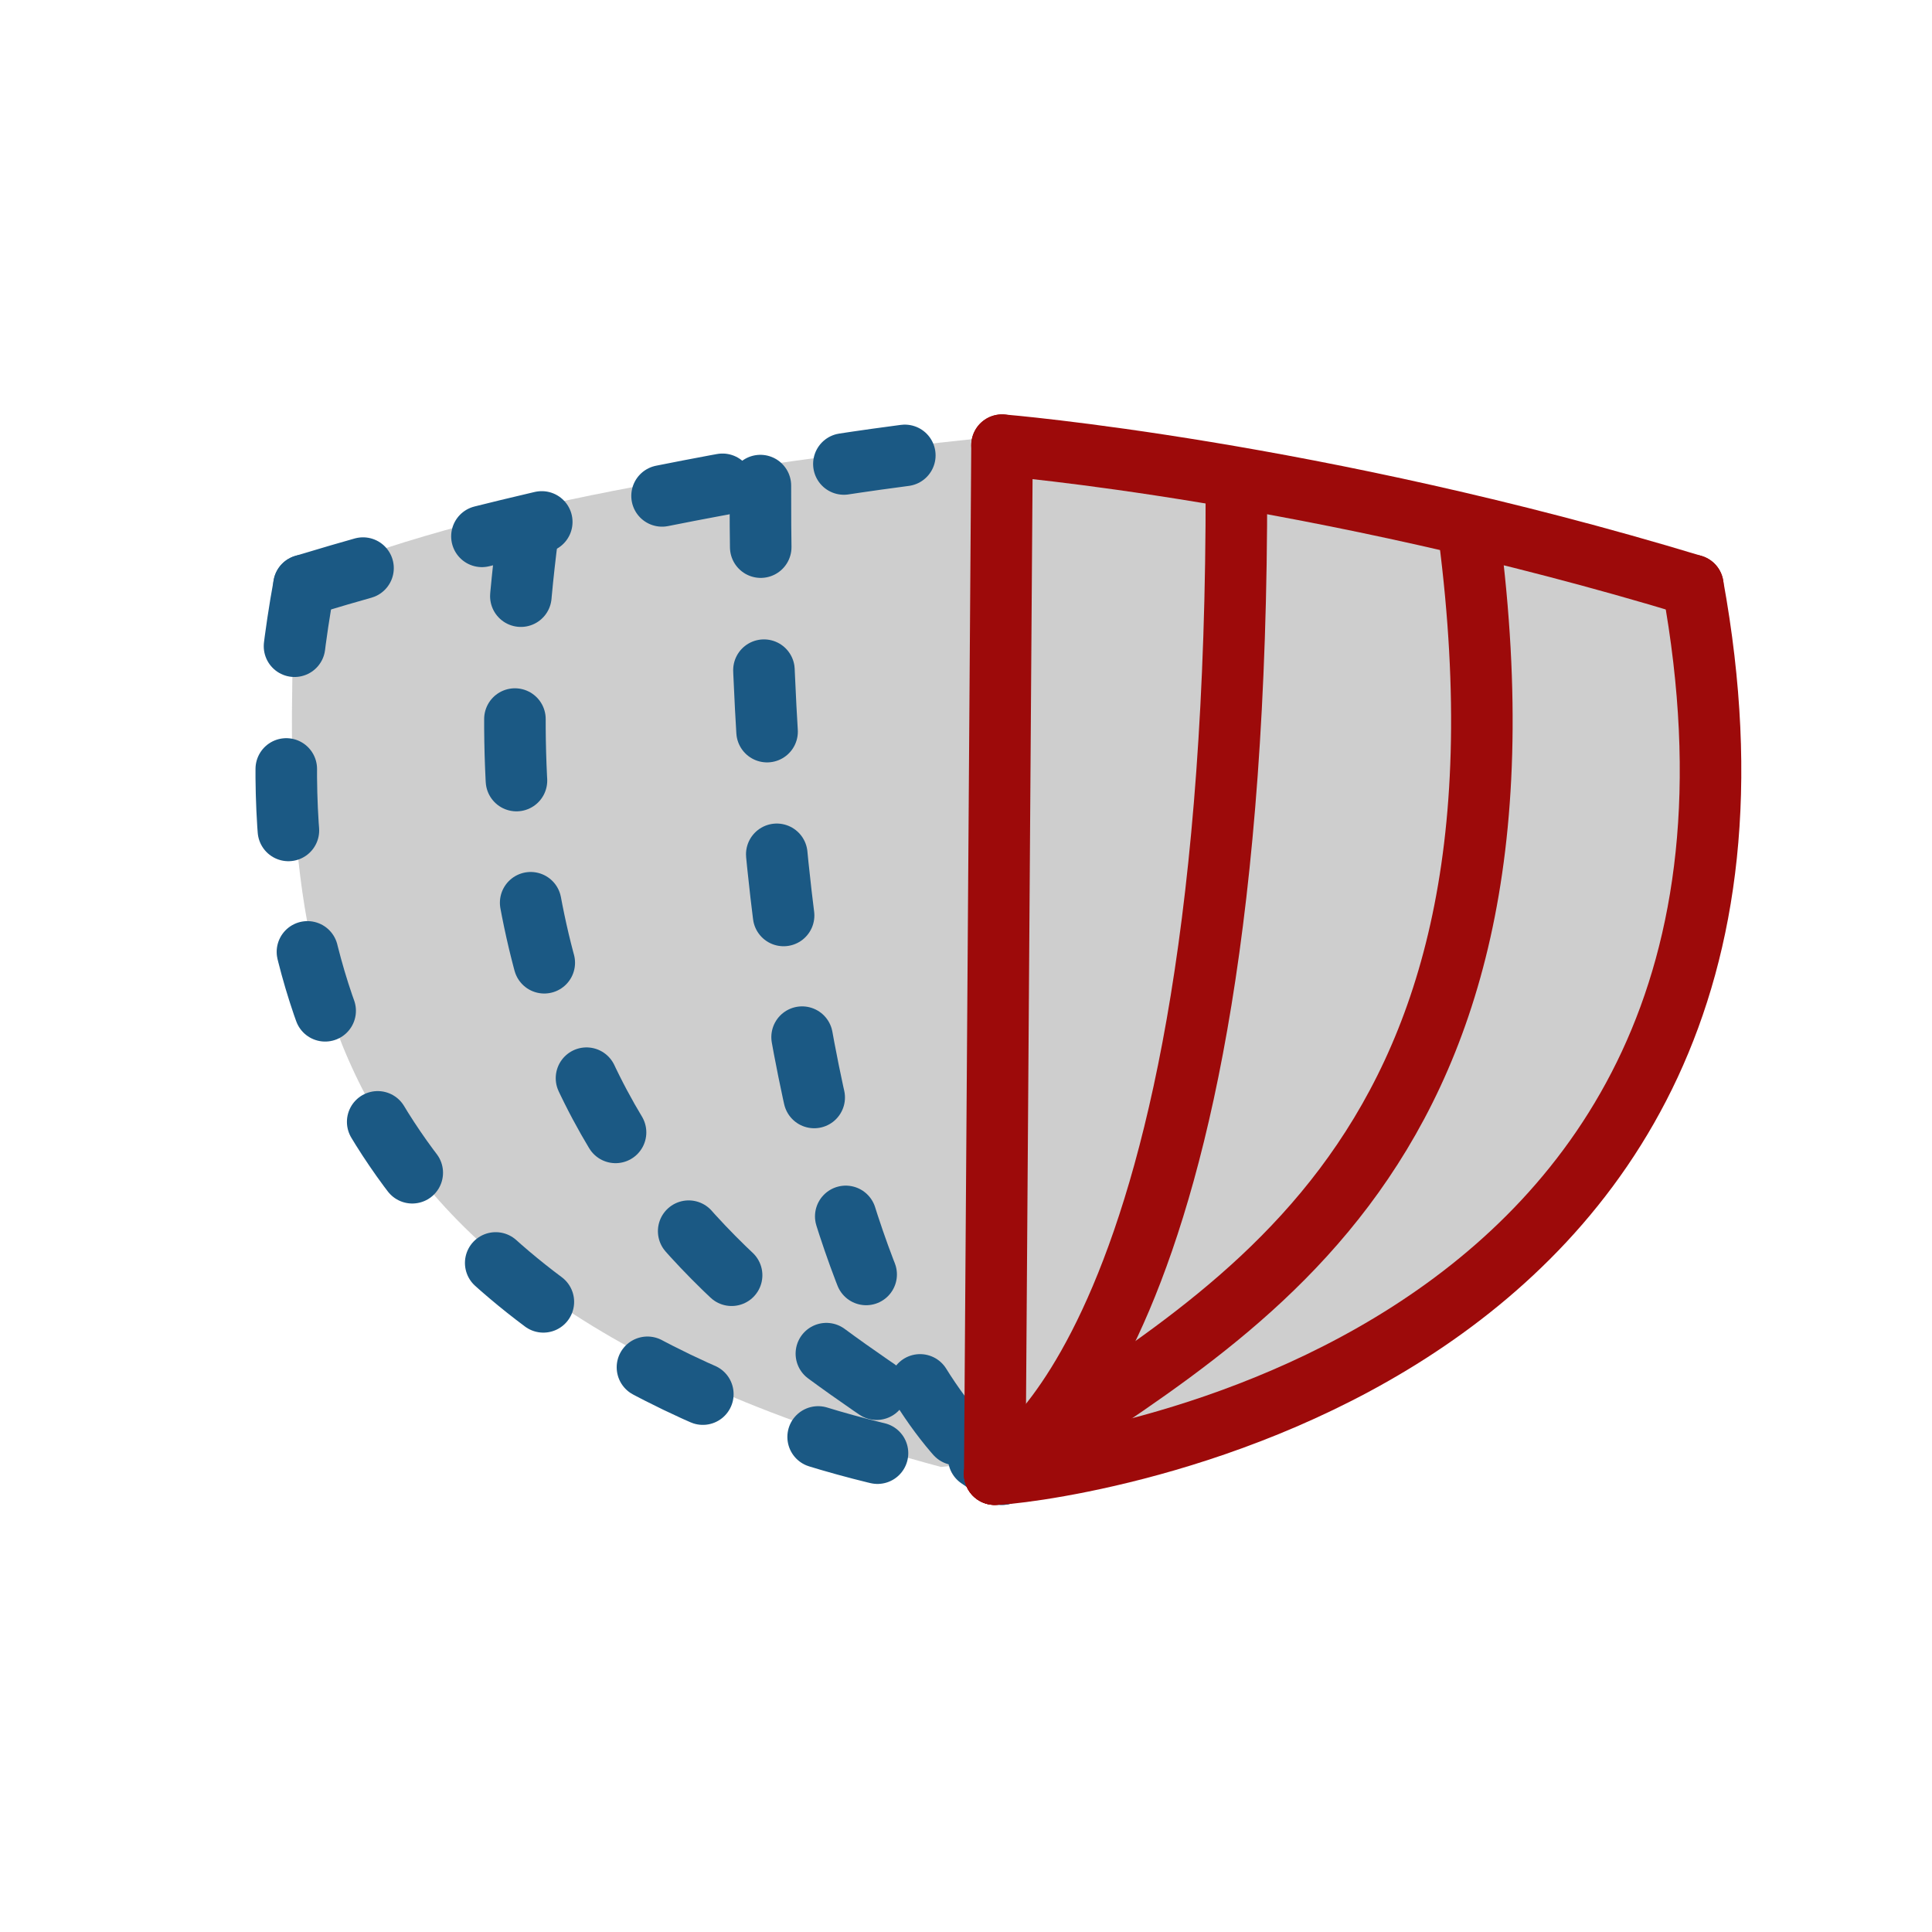
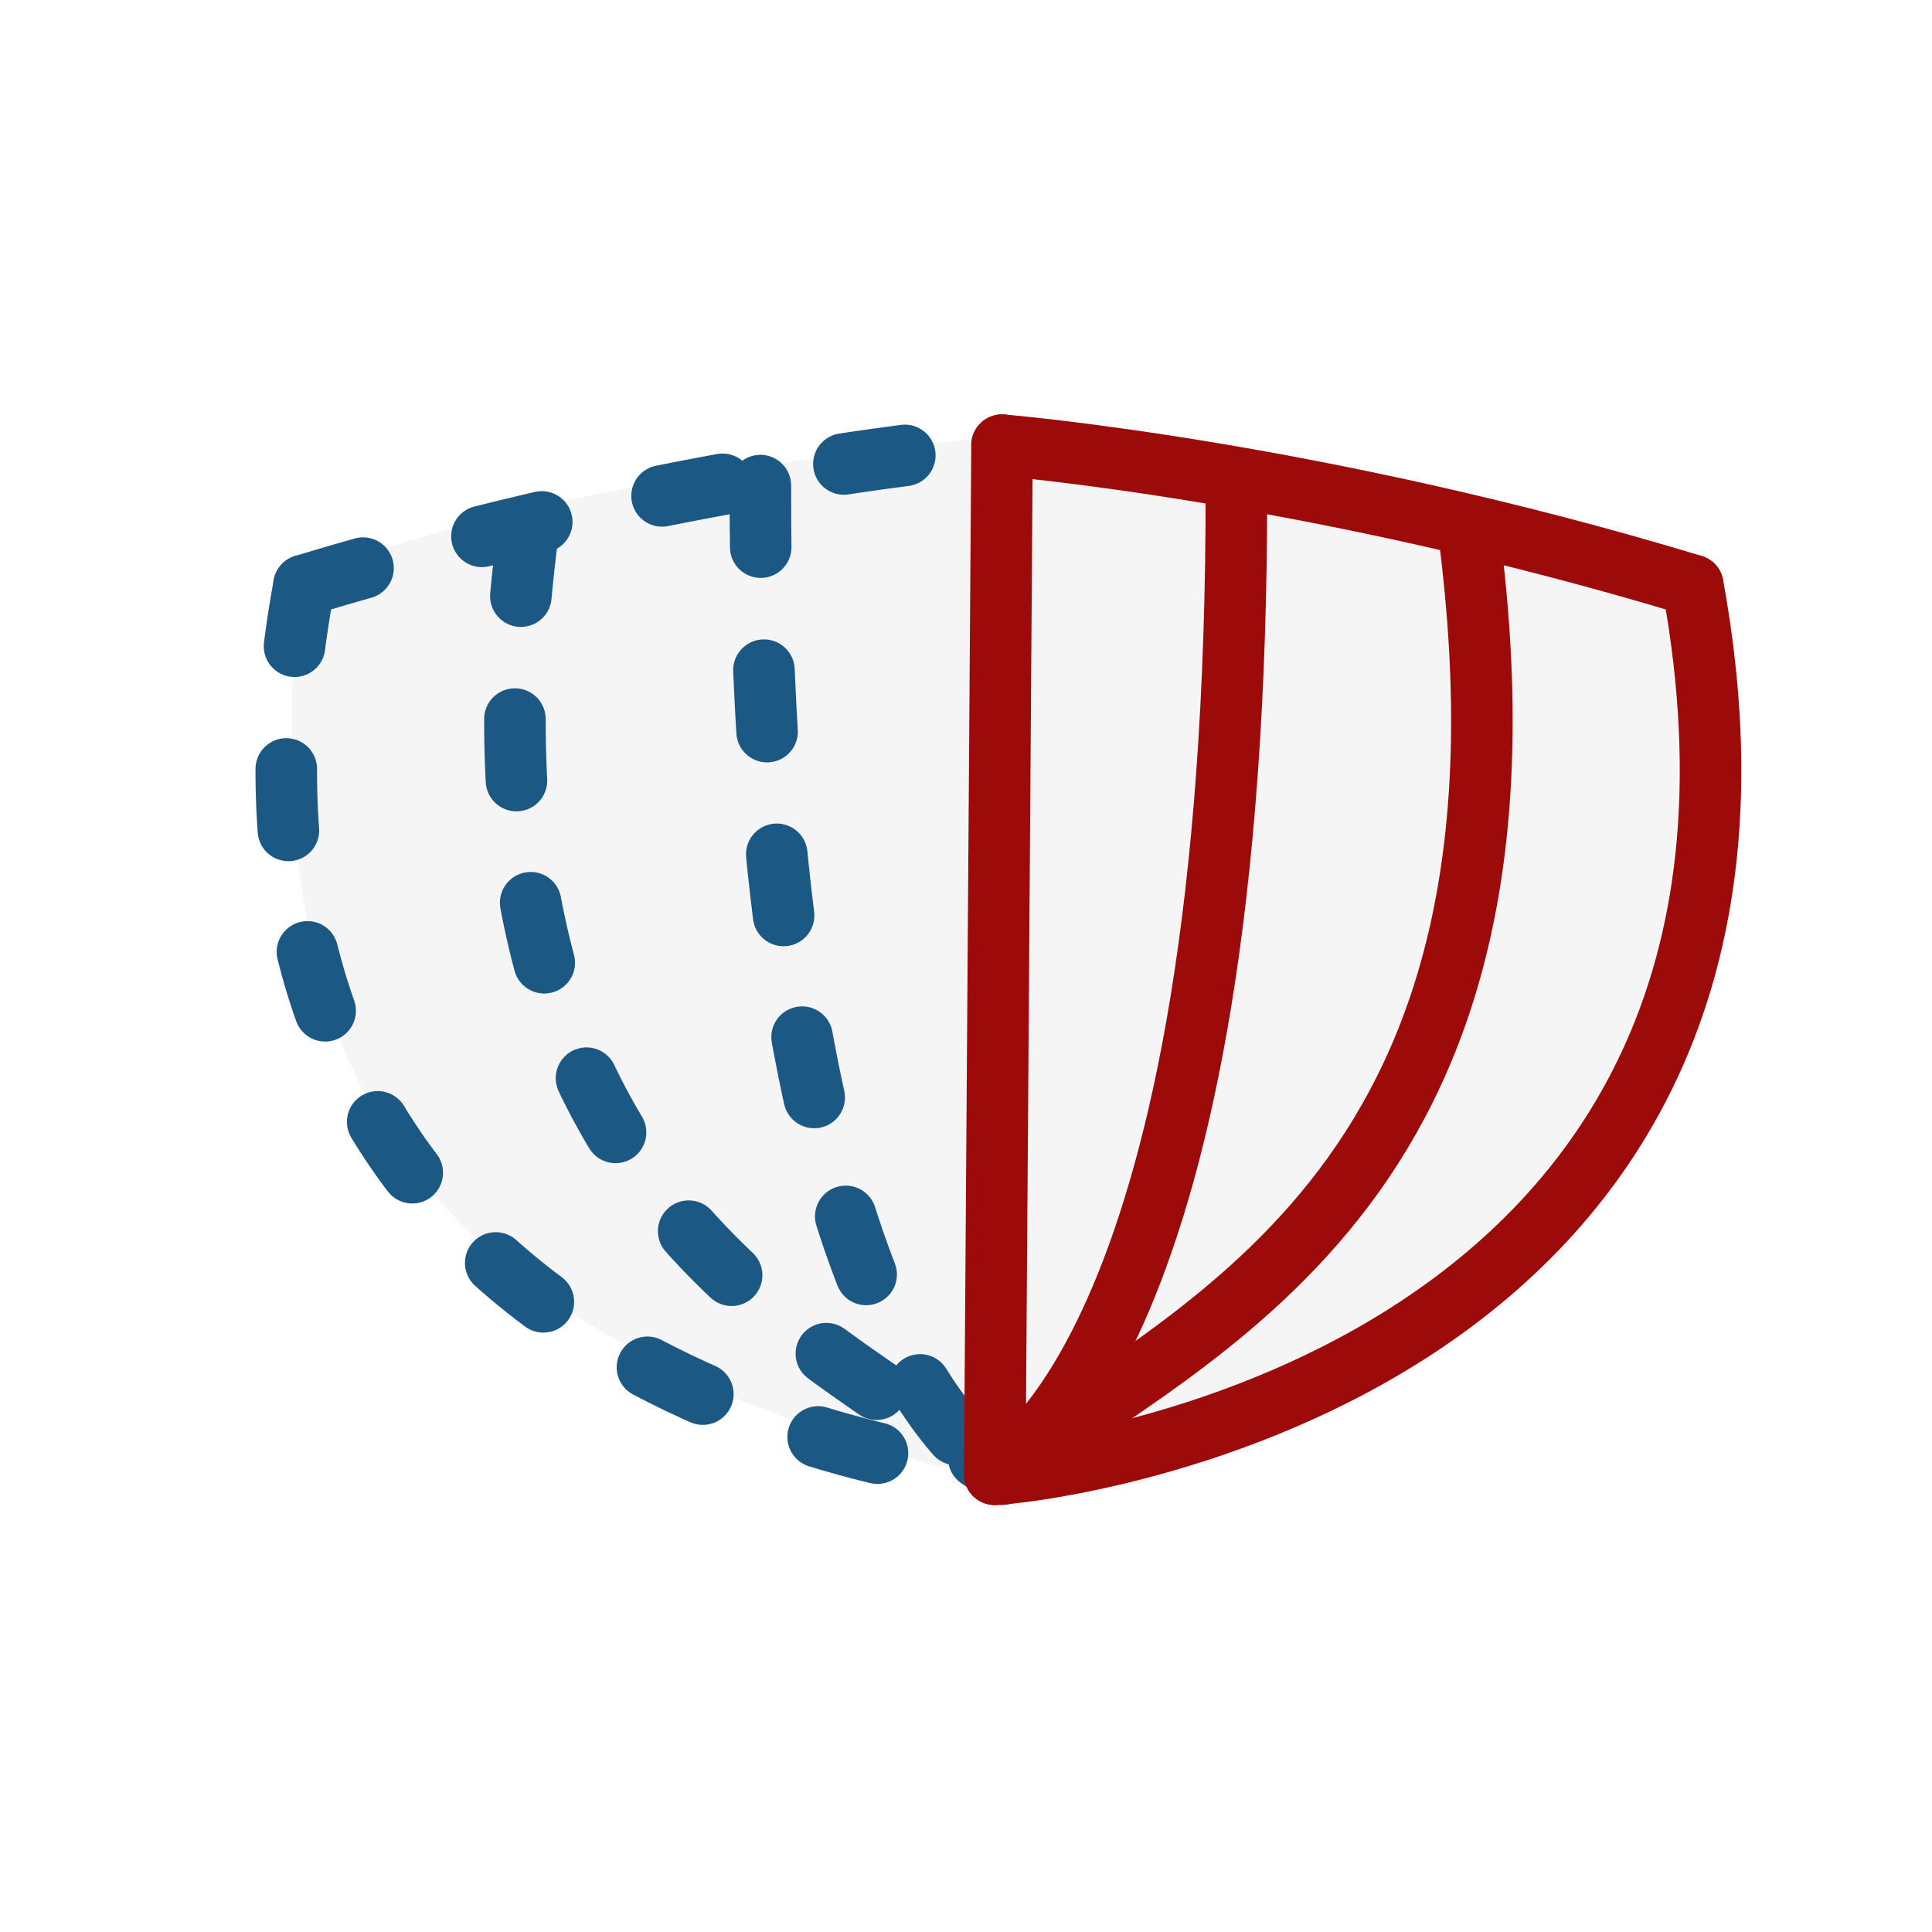
<svg xmlns="http://www.w3.org/2000/svg" version="1.1" width="76" height="76" viewBox="0 0 76.00 76.00" enable-background="new 0 0 76.00 76.00" xml:space="preserve" id="svg2">
  <defs id="defs8" />
  <g id="g4256" transform="matrix(0.7022879,0.5892895,-0.9881984,0.5705366,51.14081,-8.254262)">
    <g id="g4231">
      <g id="g4138" transform="matrix(1.061588,0.2356973,-0.3651398,0.8609153,12.02727,-3.736768)">
        <g id="show_bothsides" transform="matrix(0.2438111,-0.6713881,0.9780232,0.4528218,-179.1377,146.2807)" style="display:inline;opacity:0.96;stroke-width:2.303;stroke-miterlimit:4;stroke-dasharray:none">
-           <path style="fill:#cccccc;fill-rule:evenodd;stroke:none;stroke-width:1.152px;stroke-linecap:butt;stroke-linejoin:miter;stroke-opacity:1" d="m 232.772,140.434 c -0.565,15.991 -1.079,31.969 29.258,40.125 31.098,-3.468 36.054,-20.361 34.441,-40.627 l -32.267,-6.019 c -11.944,1.257 -23.032,3.048 -31.432,6.52 z" id="path3348" />
+           <path style="fill:#f5f5f5;fill-rule:evenodd;stroke:none;stroke-width:1.152px;stroke-linecap:butt;stroke-linejoin:miter;stroke-opacity:1" d="m 232.772,140.434 c -0.565,15.991 -1.079,31.969 29.258,40.125 31.098,-3.468 36.054,-20.361 34.441,-40.627 l -32.267,-6.019 c -11.944,1.257 -23.032,3.048 -31.432,6.52 z" id="path3348" />
          <g style="stroke:#12527f;stroke-width:2.303;stroke-miterlimit:4;stroke-dasharray:2.303,4.606;stroke-dashoffset:0" transform="matrix(1.210573,0,0,1.210573,-23.42774,-809.6606)" id="g111935">
            <path id="path111937" d="m 211.962,784.986 c -5.508,30.157 25.07,33.283 26.123,33.258" style="fill:none;fill-rule:evenodd;stroke:#12527f;stroke-width:2.303;stroke-linecap:round;stroke-linejoin:round;stroke-miterlimit:4;stroke-dasharray:2.303,4.606;stroke-opacity:1;stroke-dashoffset:0" />
            <path style="fill:none;fill-rule:evenodd;stroke:#12527f;stroke-width:2.303;stroke-linecap:round;stroke-linejoin:round;stroke-miterlimit:4;stroke-dasharray:2.303,4.606;stroke-opacity:1;stroke-dashoffset:0" d="m 220.331,783.099 c -3.097,24.022 9.664,29.38 17.754,35.145" id="path111939" />
            <path id="path111941" d="m 229.042,781.25 c -0.055,32.031 8.55,36.721 9.043,36.994" style="fill:none;fill-rule:evenodd;stroke:#12527f;stroke-width:2.303;stroke-linecap:round;stroke-linejoin:round;stroke-miterlimit:4;stroke-dasharray:2.303,4.606;stroke-opacity:1;stroke-dashoffset:0" />
            <path id="path111945" d="m 211.962,784.986 c 14.141,-4.288 25.851,-5.249 25.851,-5.249" style="fill:none;fill-rule:evenodd;stroke:#12527f;stroke-width:2.303;stroke-linecap:round;stroke-linejoin:round;stroke-miterlimit:4;stroke-dasharray:2.303,4.606;stroke-opacity:1;stroke-dashoffset:0" />
          </g>
          <g style="stroke:#990000;stroke-width:2.303;stroke-miterlimit:4;stroke-dasharray:none" id="g111947" transform="matrix(-1.210573,0,0,1.210573,552.681,-809.6606)">
            <path style="fill:none;fill-rule:evenodd;stroke:#990000;stroke-width:2.303;stroke-linecap:round;stroke-linejoin:round;stroke-miterlimit:4;stroke-dasharray:none;stroke-opacity:1" d="m 211.962,784.986 c -5.508,30.157 25.07,33.283 26.123,33.258" id="path111949" />
            <path id="path111951" d="m 220.331,783.099 c -3.097,24.022 9.664,29.38 17.754,35.145" style="fill:none;fill-rule:evenodd;stroke:#990000;stroke-width:2.303;stroke-linecap:round;stroke-linejoin:round;stroke-miterlimit:4;stroke-dasharray:none;stroke-opacity:1" />
            <path style="fill:none;fill-rule:evenodd;stroke:#990000;stroke-width:2.303;stroke-linecap:round;stroke-linejoin:round;stroke-miterlimit:4;stroke-dasharray:none;stroke-opacity:1" d="m 229.042,781.25 c -0.055,32.031 8.55,36.721 9.043,36.994" id="path111953" />
            <path style="fill:none;fill-rule:evenodd;stroke:#990000;stroke-width:2.303;stroke-linecap:round;stroke-linejoin:round;stroke-miterlimit:4;stroke-dasharray:none;stroke-opacity:1" d="m 238.085,818.245 -0.272,-38.508" id="path111955" />
            <path style="fill:none;fill-rule:evenodd;stroke:#990000;stroke-width:2.303;stroke-linecap:round;stroke-linejoin:round;stroke-miterlimit:4;stroke-dasharray:none;stroke-opacity:1" d="m 211.962,784.986 c 14.141,-4.288 25.851,-5.249 25.851,-5.249" id="path111957" />
          </g>
        </g>
      </g>
    </g>
  </g>
</svg>
